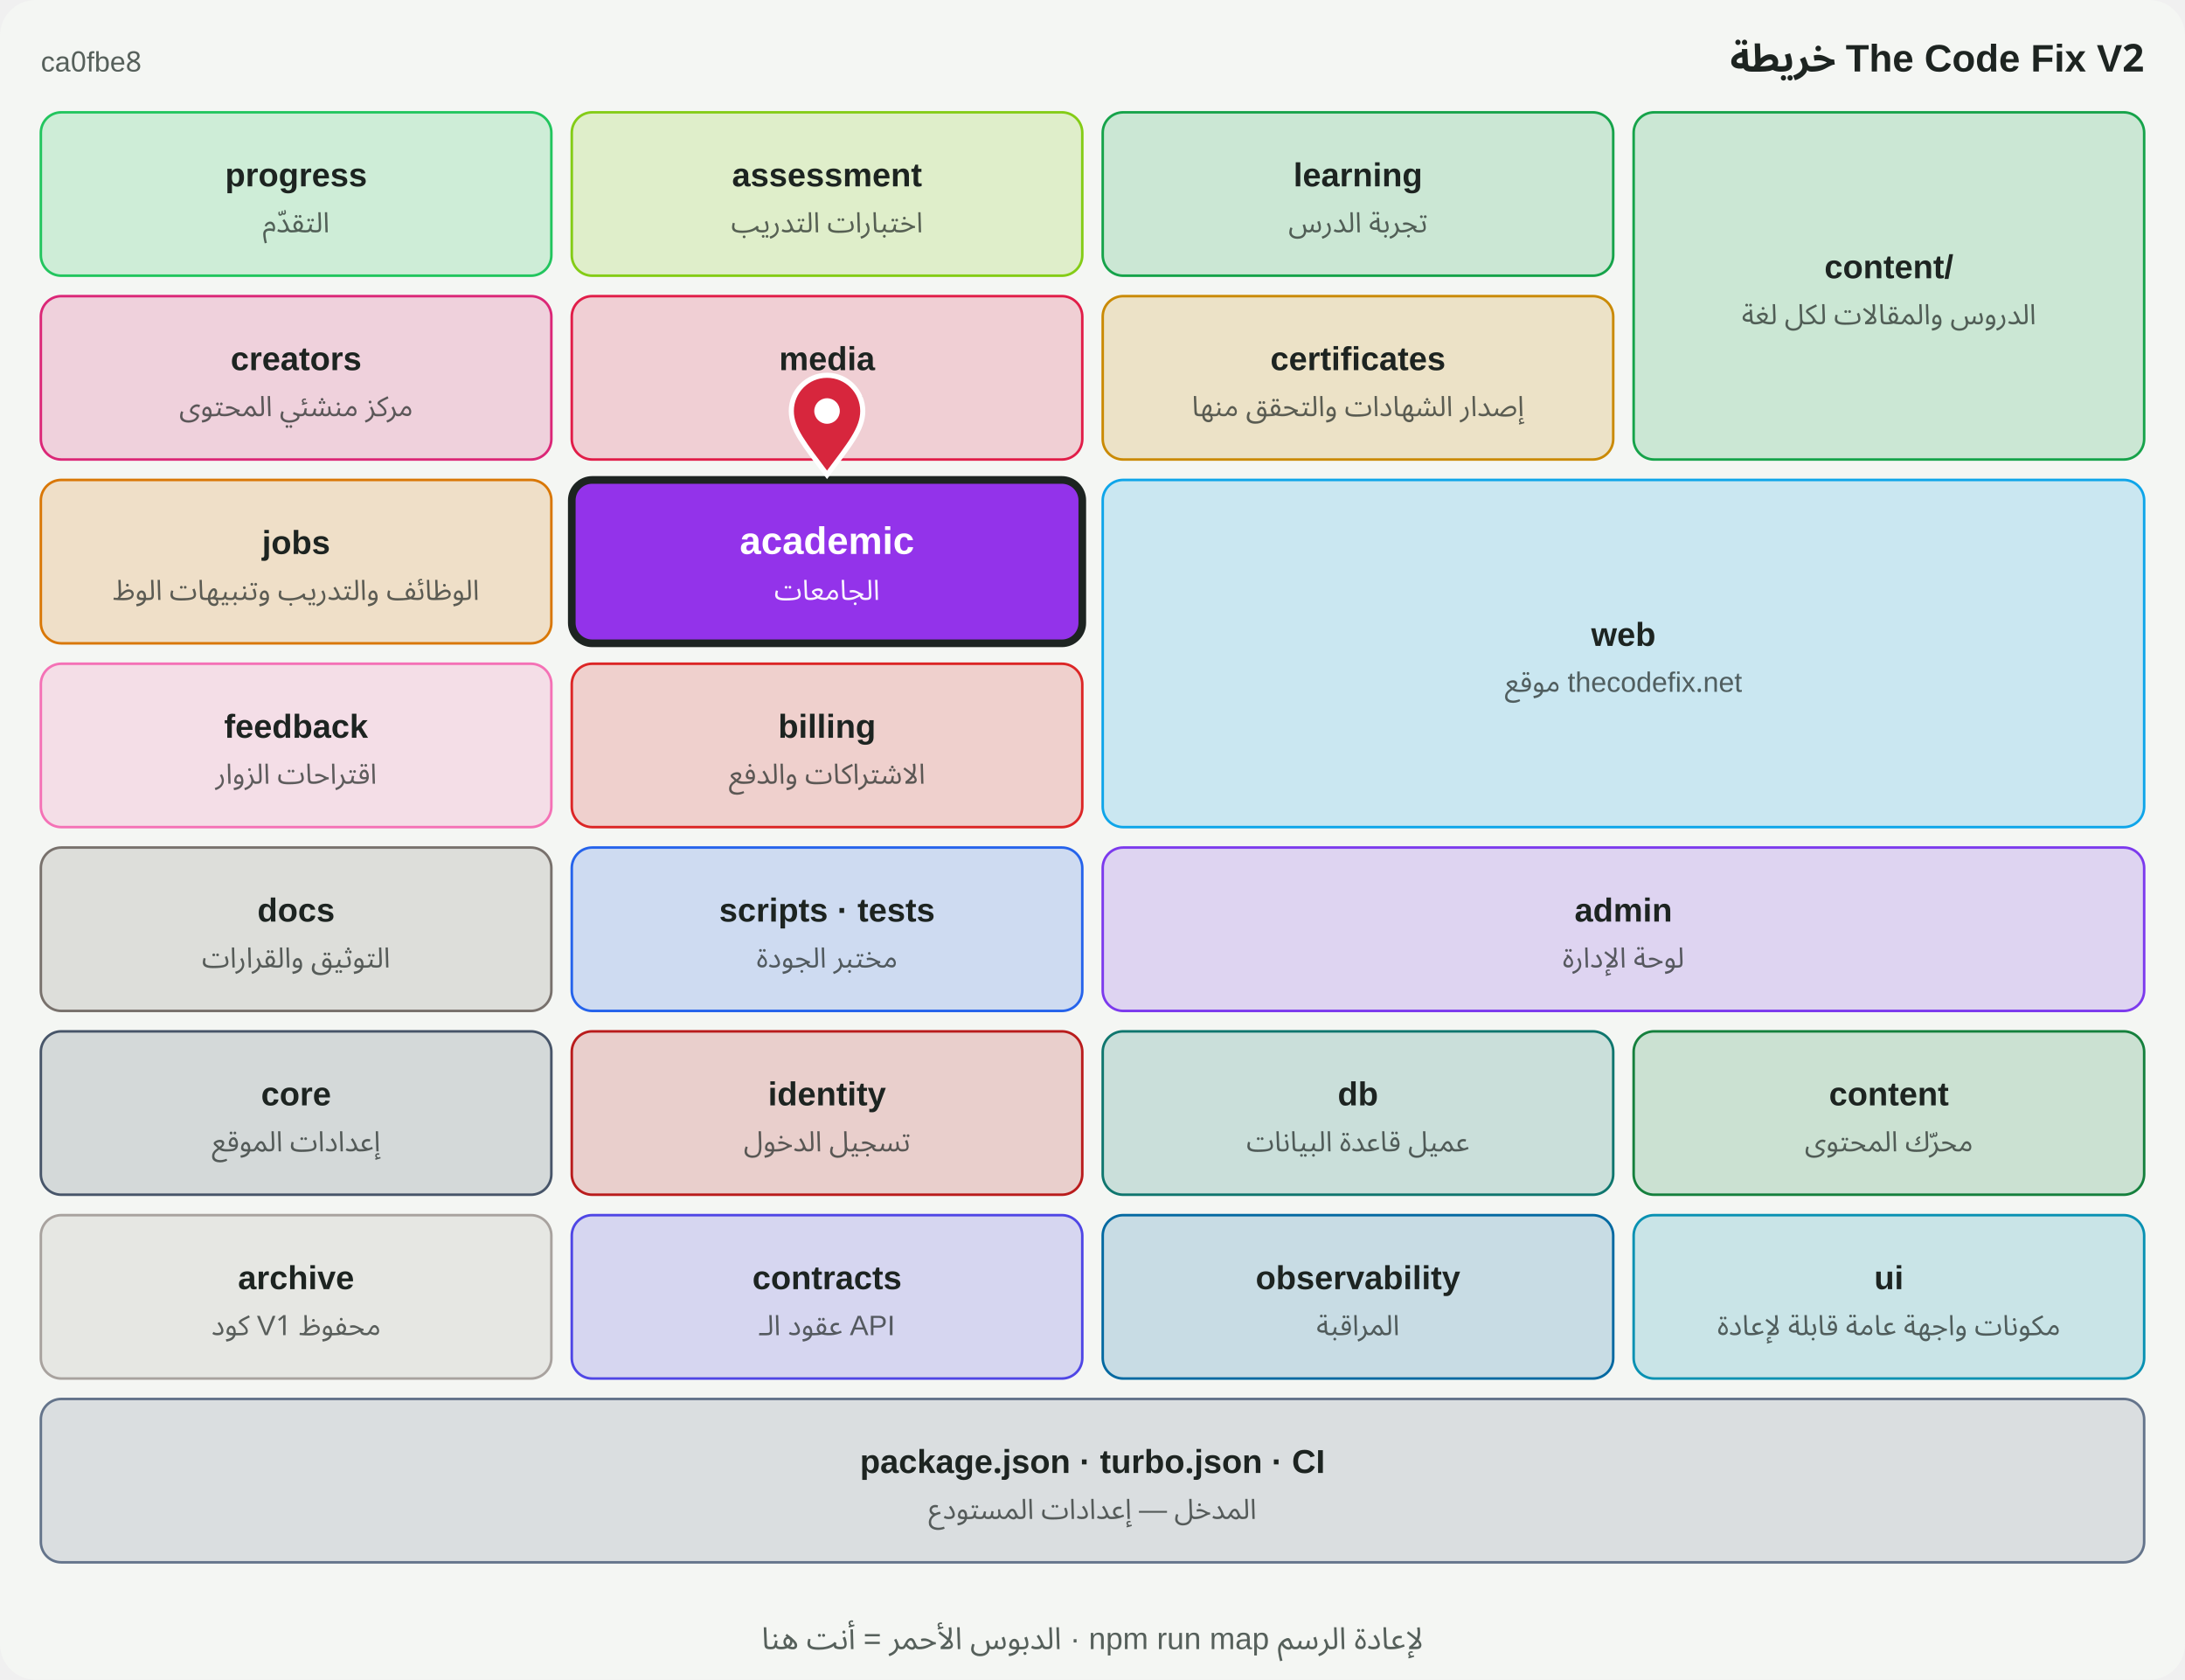
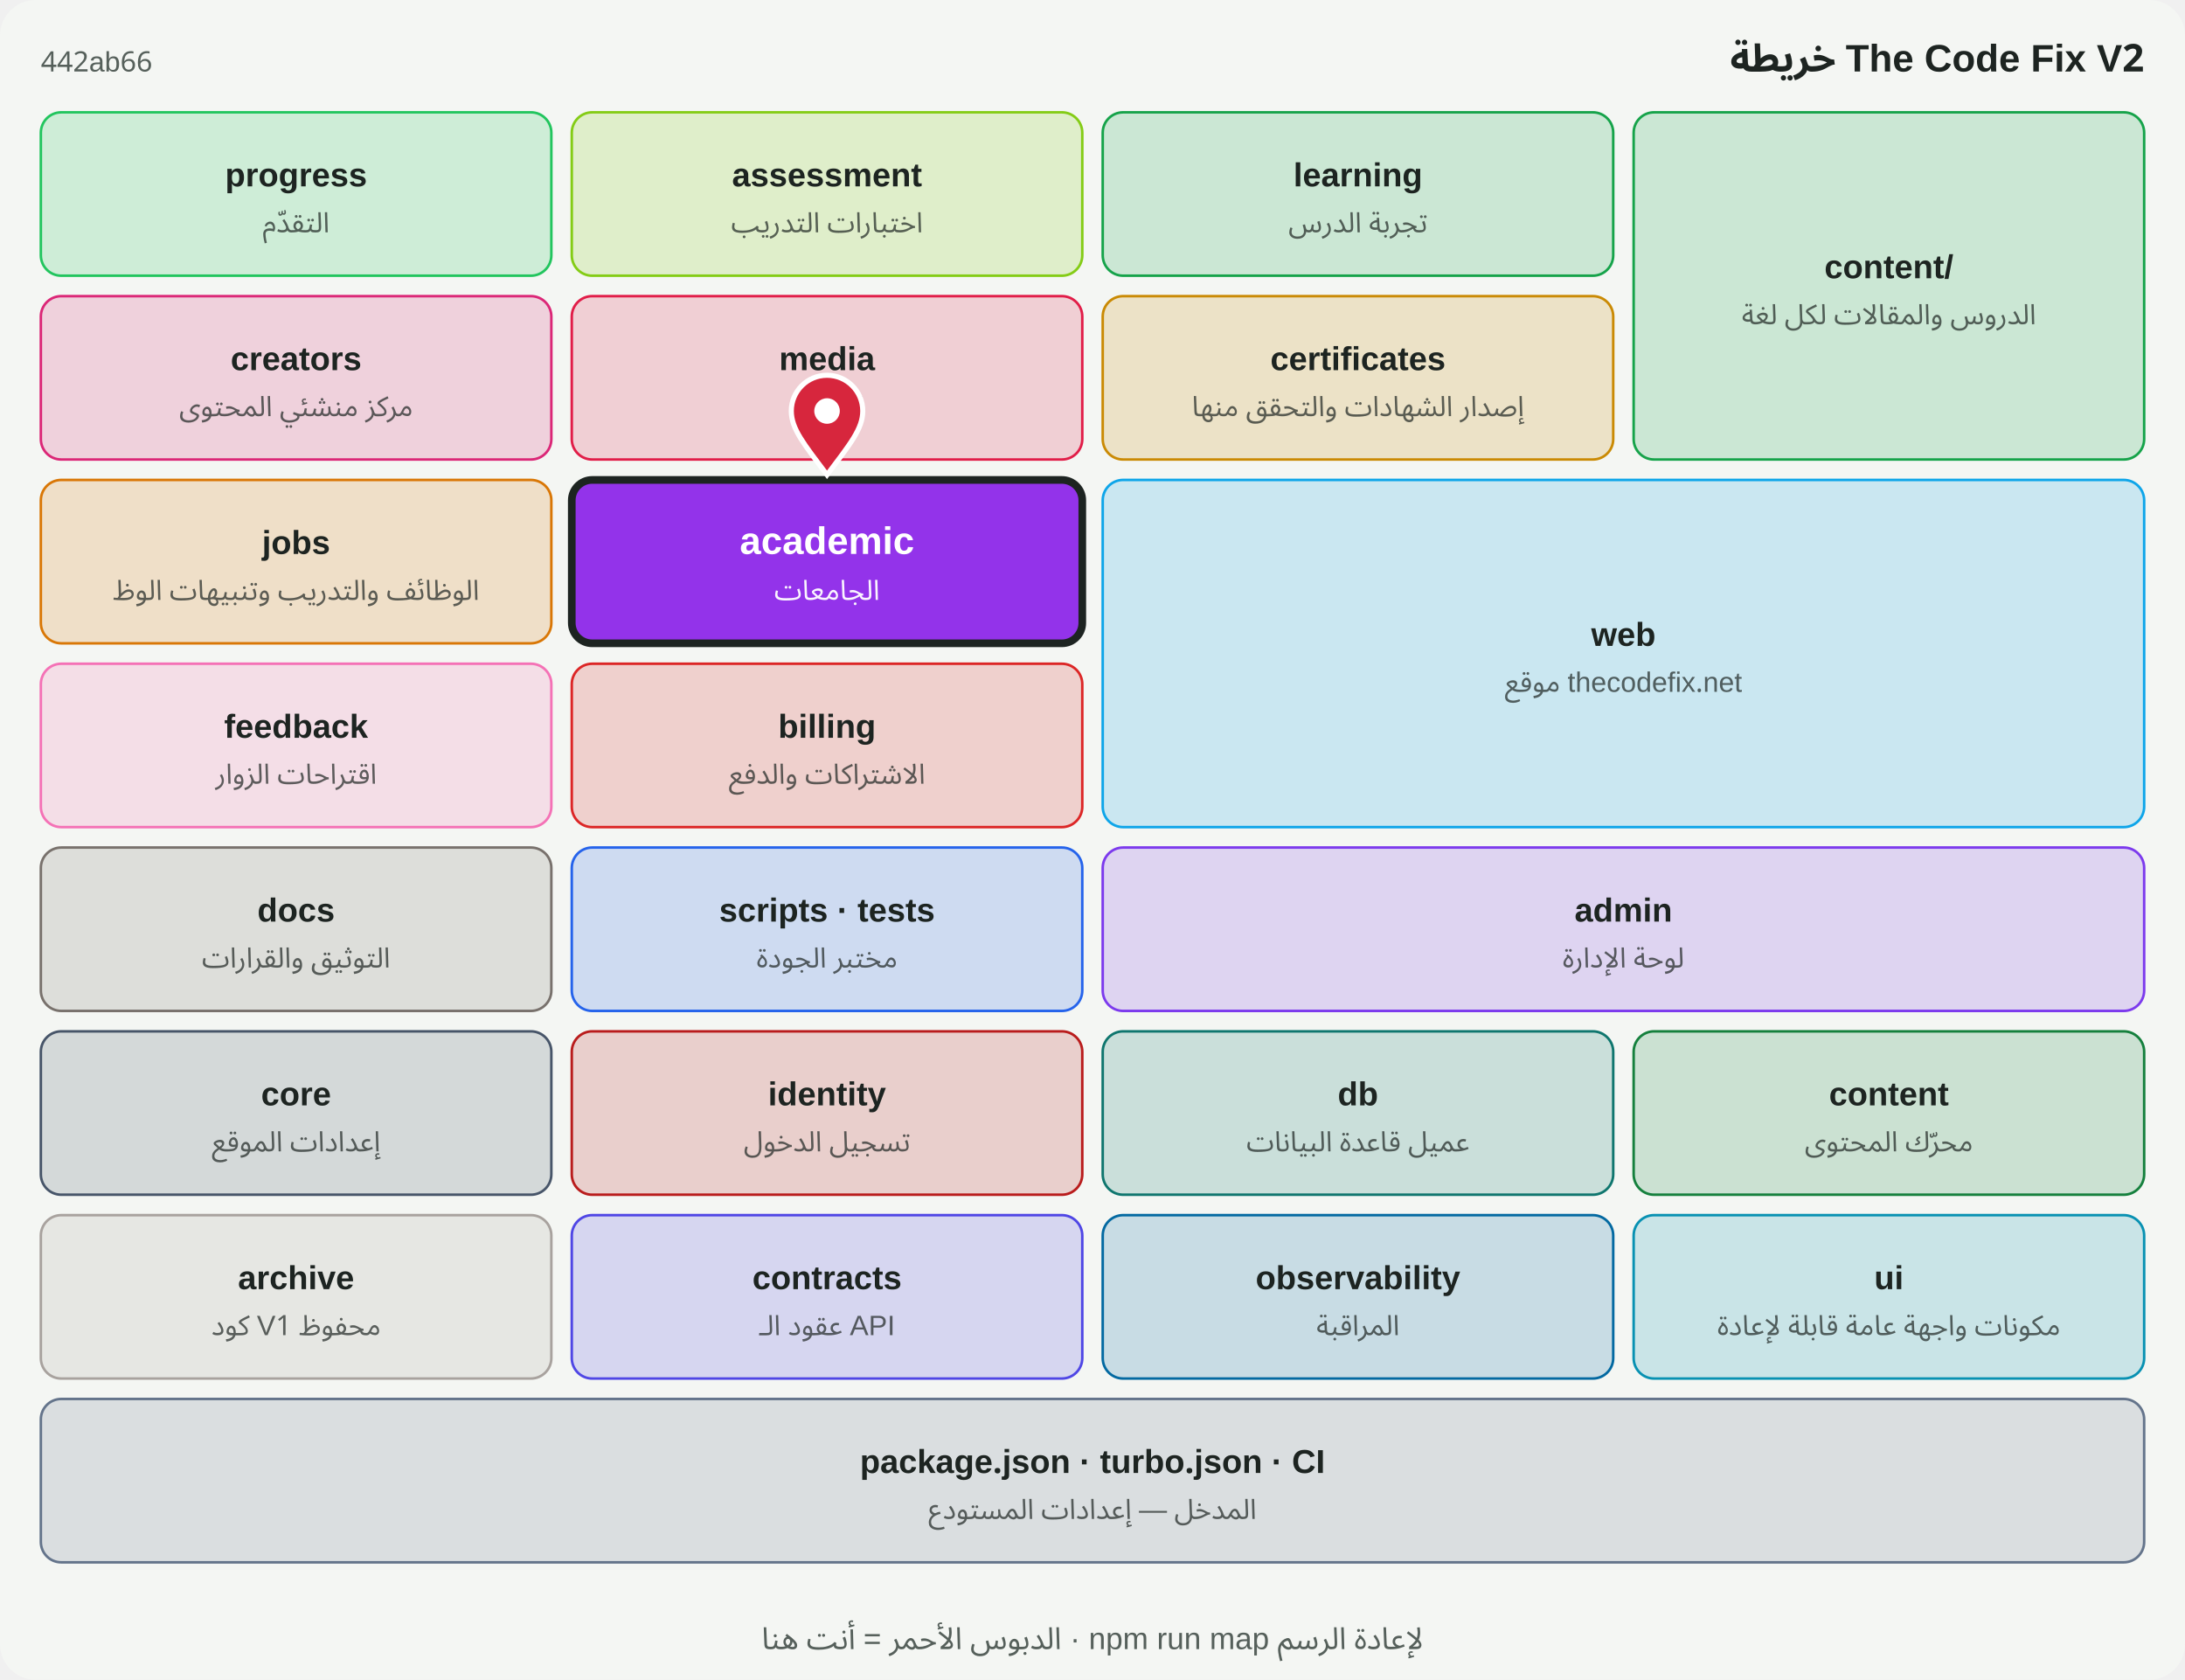
<svg xmlns="http://www.w3.org/2000/svg" viewBox="0 0 856 658" width="856" height="658" font-family="'Segoe UI', Tahoma, 'Noto Sans Arabic', Arial, sans-serif" role="img" aria-label="خريطة مشروع The Code Fix — الجامعات (@tcf/academic)">
  <rect width="856" height="658" rx="14" fill="#f4f6f3" />
  <text x="840" y="28" text-anchor="end" font-size="15" font-weight="700" fill="#1d2421">خريطة The Code Fix V2</text>
-   <text x="16" y="28" font-size="11" fill="#56605b">ca0fbe8</text>
+   <text x="16" y="28" font-size="11" fill="#56605b">442ab66</text>
  <g>
    <rect x="640" y="44" width="200" height="136" rx="8" fill="#16a34a" fill-opacity="0.18" stroke="#16a34a" stroke-width="1" />
    <text x="740" y="109" text-anchor="middle" font-size="13" font-weight="600" fill="#1d2421">content/</text>
    <text x="740" y="127" text-anchor="middle" font-size="11" fill="#1d2421" fill-opacity="0.7">الدروس والمقالات لكل لغة</text>
  </g>
  <g>
    <rect x="432" y="44" width="200" height="64" rx="8" fill="#16a34a" fill-opacity="0.18" stroke="#16a34a" stroke-width="1" />
    <text x="532" y="73" text-anchor="middle" font-size="13" font-weight="600" fill="#1d2421">learning</text>
    <text x="532" y="91" text-anchor="middle" font-size="11" fill="#1d2421" fill-opacity="0.7">تجربة الدرس</text>
  </g>
  <g>
    <rect x="224" y="44" width="200" height="64" rx="8" fill="#84cc16" fill-opacity="0.18" stroke="#84cc16" stroke-width="1" />
    <text x="324" y="73" text-anchor="middle" font-size="13" font-weight="600" fill="#1d2421">assessment</text>
    <text x="324" y="91" text-anchor="middle" font-size="11" fill="#1d2421" fill-opacity="0.7">اختبارات التدريب</text>
  </g>
  <g>
    <rect x="16" y="44" width="200" height="64" rx="8" fill="#22c55e" fill-opacity="0.18" stroke="#22c55e" stroke-width="1" />
    <text x="116" y="73" text-anchor="middle" font-size="13" font-weight="600" fill="#1d2421">progress</text>
    <text x="116" y="91" text-anchor="middle" font-size="11" fill="#1d2421" fill-opacity="0.7">التقدّم</text>
  </g>
  <g>
    <rect x="432" y="116" width="200" height="64" rx="8" fill="#ca8a04" fill-opacity="0.18" stroke="#ca8a04" stroke-width="1" />
    <text x="532" y="145" text-anchor="middle" font-size="13" font-weight="600" fill="#1d2421">certificates</text>
    <text x="532" y="163" text-anchor="middle" font-size="11" fill="#1d2421" fill-opacity="0.7">إصدار الشهادات والتحقق منها</text>
  </g>
  <g>
    <rect x="224" y="116" width="200" height="64" rx="8" fill="#e11d48" fill-opacity="0.18" stroke="#e11d48" stroke-width="1" />
    <text x="324" y="145" text-anchor="middle" font-size="13" font-weight="600" fill="#1d2421">media</text>
    <text x="324" y="163" text-anchor="middle" font-size="11" fill="#1d2421" fill-opacity="0.7">الفيديو</text>
  </g>
  <g>
    <rect x="16" y="116" width="200" height="64" rx="8" fill="#db2777" fill-opacity="0.18" stroke="#db2777" stroke-width="1" />
    <text x="116" y="145" text-anchor="middle" font-size="13" font-weight="600" fill="#1d2421">creators</text>
    <text x="116" y="163" text-anchor="middle" font-size="11" fill="#1d2421" fill-opacity="0.7">مركز منشئي المحتوى</text>
  </g>
  <g>
    <rect x="432" y="188" width="408" height="136" rx="8" fill="#0ea5e9" fill-opacity="0.18" stroke="#0ea5e9" stroke-width="1" />
    <text x="636" y="253" text-anchor="middle" font-size="13" font-weight="600" fill="#1d2421">web</text>
    <text x="636" y="271" text-anchor="middle" font-size="11" fill="#1d2421" fill-opacity="0.7">موقع thecodefix.net</text>
  </g>
  <g>
    <rect x="224" y="188" width="200" height="64" rx="8" fill="#9333ea" fill-opacity="1" stroke="#1d2421" stroke-width="3" />
    <text x="324" y="217" text-anchor="middle" font-size="15" font-weight="700" fill="#ffffff">academic</text>
    <text x="324" y="235" text-anchor="middle" font-size="11" fill="#ffffff" fill-opacity="0.95">الجامعات</text>
  </g>
  <path d="M324 186 c-9 -12 -14 -18 -14 -25 a14 14 0 0 1 28 0 c0 7 -5 13 -14 25z" fill="#d7263d" stroke="#fff" stroke-width="2" />
  <circle cx="324" cy="161" r="5" fill="#fff" />
  <g>
    <rect x="16" y="188" width="200" height="64" rx="8" fill="#d97706" fill-opacity="0.18" stroke="#d97706" stroke-width="1" />
    <text x="116" y="217" text-anchor="middle" font-size="13" font-weight="600" fill="#1d2421">jobs</text>
    <text x="116" y="235" text-anchor="middle" font-size="11" fill="#1d2421" fill-opacity="0.7">الوظائف والتدريب وتنبيهات الوظ</text>
  </g>
  <g>
    <rect x="224" y="260" width="200" height="64" rx="8" fill="#dc2626" fill-opacity="0.18" stroke="#dc2626" stroke-width="1" />
    <text x="324" y="289" text-anchor="middle" font-size="13" font-weight="600" fill="#1d2421">billing</text>
    <text x="324" y="307" text-anchor="middle" font-size="11" fill="#1d2421" fill-opacity="0.7">الاشتراكات والدفع</text>
  </g>
  <g>
    <rect x="16" y="260" width="200" height="64" rx="8" fill="#f472b6" fill-opacity="0.18" stroke="#f472b6" stroke-width="1" />
    <text x="116" y="289" text-anchor="middle" font-size="13" font-weight="600" fill="#1d2421">feedback</text>
    <text x="116" y="307" text-anchor="middle" font-size="11" fill="#1d2421" fill-opacity="0.7">اقتراحات الزوار</text>
  </g>
  <g>
    <rect x="432" y="332" width="408" height="64" rx="8" fill="#7c3aed" fill-opacity="0.18" stroke="#7c3aed" stroke-width="1" />
    <text x="636" y="361" text-anchor="middle" font-size="13" font-weight="600" fill="#1d2421">admin</text>
    <text x="636" y="379" text-anchor="middle" font-size="11" fill="#1d2421" fill-opacity="0.7">لوحة الإدارة</text>
  </g>
  <g>
    <rect x="224" y="332" width="200" height="64" rx="8" fill="#2563eb" fill-opacity="0.18" stroke="#2563eb" stroke-width="1" />
    <text x="324" y="361" text-anchor="middle" font-size="13" font-weight="600" fill="#1d2421">scripts · tests</text>
    <text x="324" y="379" text-anchor="middle" font-size="11" fill="#1d2421" fill-opacity="0.7">مختبر الجودة</text>
  </g>
  <g>
    <rect x="16" y="332" width="200" height="64" rx="8" fill="#78716c" fill-opacity="0.18" stroke="#78716c" stroke-width="1" />
    <text x="116" y="361" text-anchor="middle" font-size="13" font-weight="600" fill="#1d2421">docs</text>
    <text x="116" y="379" text-anchor="middle" font-size="11" fill="#1d2421" fill-opacity="0.7">التوثيق والقرارات</text>
  </g>
  <g>
    <rect x="640" y="404" width="200" height="64" rx="8" fill="#15803d" fill-opacity="0.18" stroke="#15803d" stroke-width="1" />
    <text x="740" y="433" text-anchor="middle" font-size="13" font-weight="600" fill="#1d2421">content</text>
    <text x="740" y="451" text-anchor="middle" font-size="11" fill="#1d2421" fill-opacity="0.7">محرّك المحتوى</text>
  </g>
  <g>
    <rect x="432" y="404" width="200" height="64" rx="8" fill="#0f766e" fill-opacity="0.18" stroke="#0f766e" stroke-width="1" />
    <text x="532" y="433" text-anchor="middle" font-size="13" font-weight="600" fill="#1d2421">db</text>
    <text x="532" y="451" text-anchor="middle" font-size="11" fill="#1d2421" fill-opacity="0.7">عميل قاعدة البيانات</text>
  </g>
  <g>
    <rect x="224" y="404" width="200" height="64" rx="8" fill="#b91c1c" fill-opacity="0.18" stroke="#b91c1c" stroke-width="1" />
    <text x="324" y="433" text-anchor="middle" font-size="13" font-weight="600" fill="#1d2421">identity</text>
    <text x="324" y="451" text-anchor="middle" font-size="11" fill="#1d2421" fill-opacity="0.7">تسجيل الدخول</text>
  </g>
  <g>
    <rect x="16" y="404" width="200" height="64" rx="8" fill="#475569" fill-opacity="0.18" stroke="#475569" stroke-width="1" />
    <text x="116" y="433" text-anchor="middle" font-size="13" font-weight="600" fill="#1d2421">core</text>
    <text x="116" y="451" text-anchor="middle" font-size="11" fill="#1d2421" fill-opacity="0.7">إعدادات الموقع</text>
  </g>
  <g>
    <rect x="640" y="476" width="200" height="64" rx="8" fill="#0891b2" fill-opacity="0.18" stroke="#0891b2" stroke-width="1" />
    <text x="740" y="505" text-anchor="middle" font-size="13" font-weight="600" fill="#1d2421">ui</text>
    <text x="740" y="523" text-anchor="middle" font-size="11" fill="#1d2421" fill-opacity="0.7">مكونات واجهة عامة قابلة لإعادة</text>
  </g>
  <g>
    <rect x="432" y="476" width="200" height="64" rx="8" fill="#0369a1" fill-opacity="0.18" stroke="#0369a1" stroke-width="1" />
    <text x="532" y="505" text-anchor="middle" font-size="13" font-weight="600" fill="#1d2421">observability</text>
    <text x="532" y="523" text-anchor="middle" font-size="11" fill="#1d2421" fill-opacity="0.7">المراقبة</text>
  </g>
  <g>
    <rect x="224" y="476" width="200" height="64" rx="8" fill="#4f46e5" fill-opacity="0.18" stroke="#4f46e5" stroke-width="1" />
    <text x="324" y="505" text-anchor="middle" font-size="13" font-weight="600" fill="#1d2421">contracts</text>
    <text x="324" y="523" text-anchor="middle" font-size="11" fill="#1d2421" fill-opacity="0.7">عقود الـ API</text>
  </g>
  <g>
    <rect x="16" y="476" width="200" height="64" rx="8" fill="#a8a29e" fill-opacity="0.18" stroke="#a8a29e" stroke-width="1" />
    <text x="116" y="505" text-anchor="middle" font-size="13" font-weight="600" fill="#1d2421">archive</text>
    <text x="116" y="523" text-anchor="middle" font-size="11" fill="#1d2421" fill-opacity="0.7">كود V1 محفوظ</text>
  </g>
  <g>
    <rect x="16" y="548" width="824" height="64" rx="8" fill="#64748b" fill-opacity="0.18" stroke="#64748b" stroke-width="1" />
    <text x="428" y="577" text-anchor="middle" font-size="13" font-weight="600" fill="#1d2421">package.json · turbo.json · CI</text>
    <text x="428" y="595" text-anchor="middle" font-size="11" fill="#1d2421" fill-opacity="0.7">المدخل — إعدادات المستودع</text>
  </g>
  <text x="428" y="646" text-anchor="middle" font-size="12" fill="#56605b">الدبوس الأحمر = أنت هنا · npm run map لإعادة الرسم</text>
</svg>
